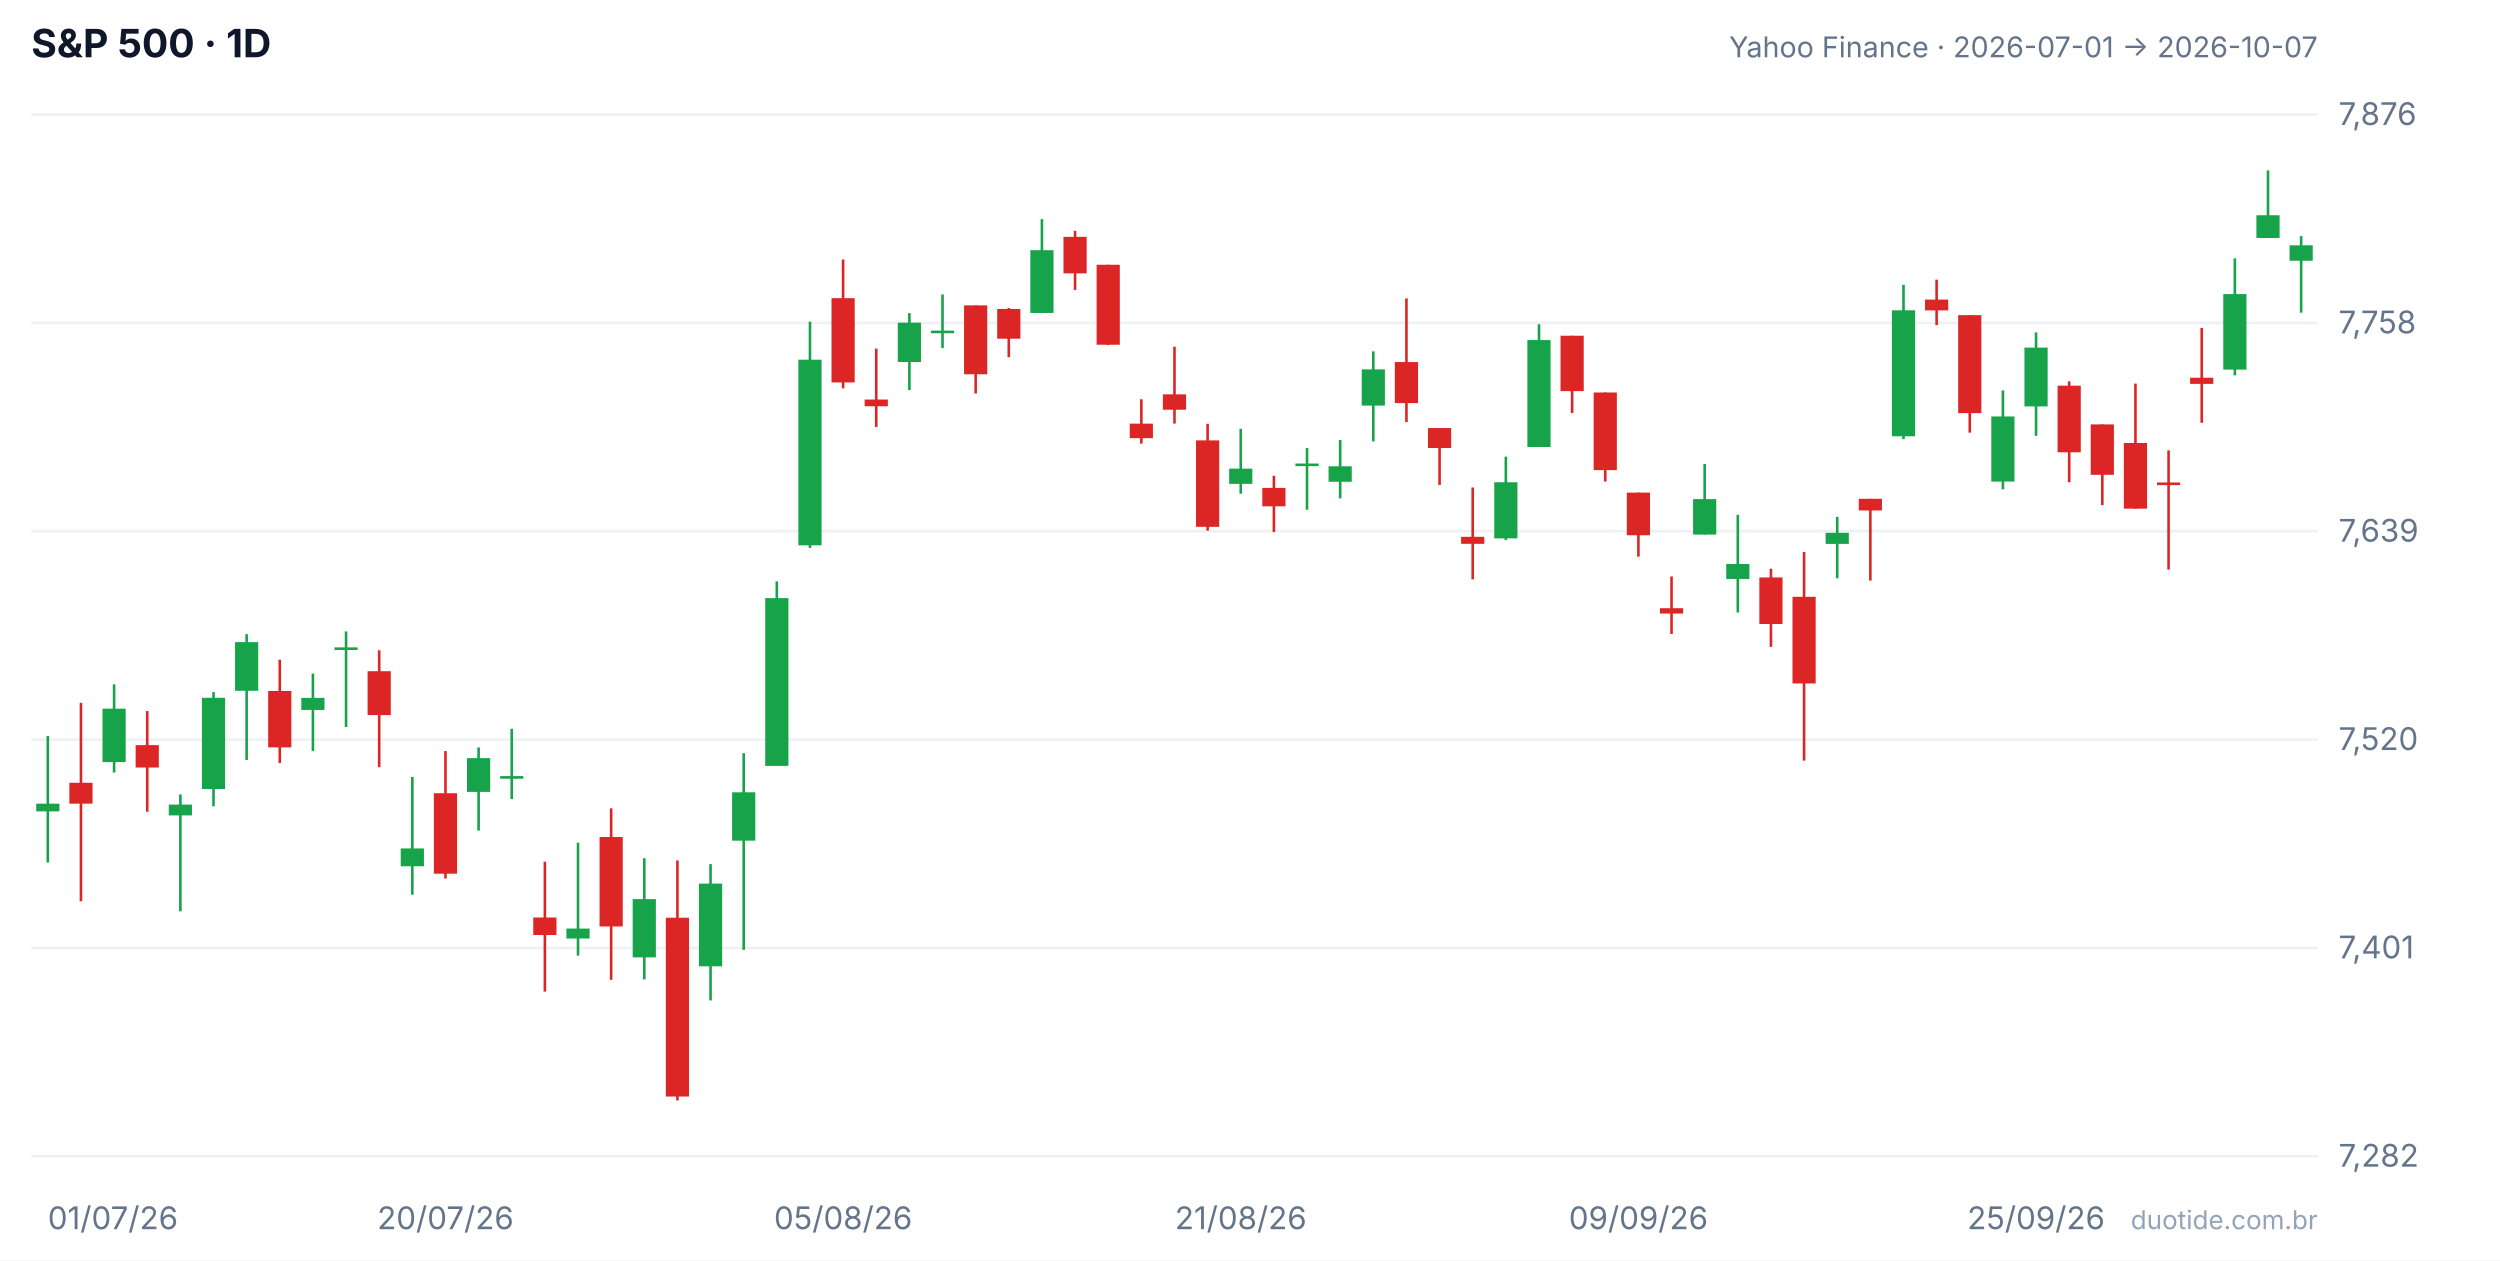
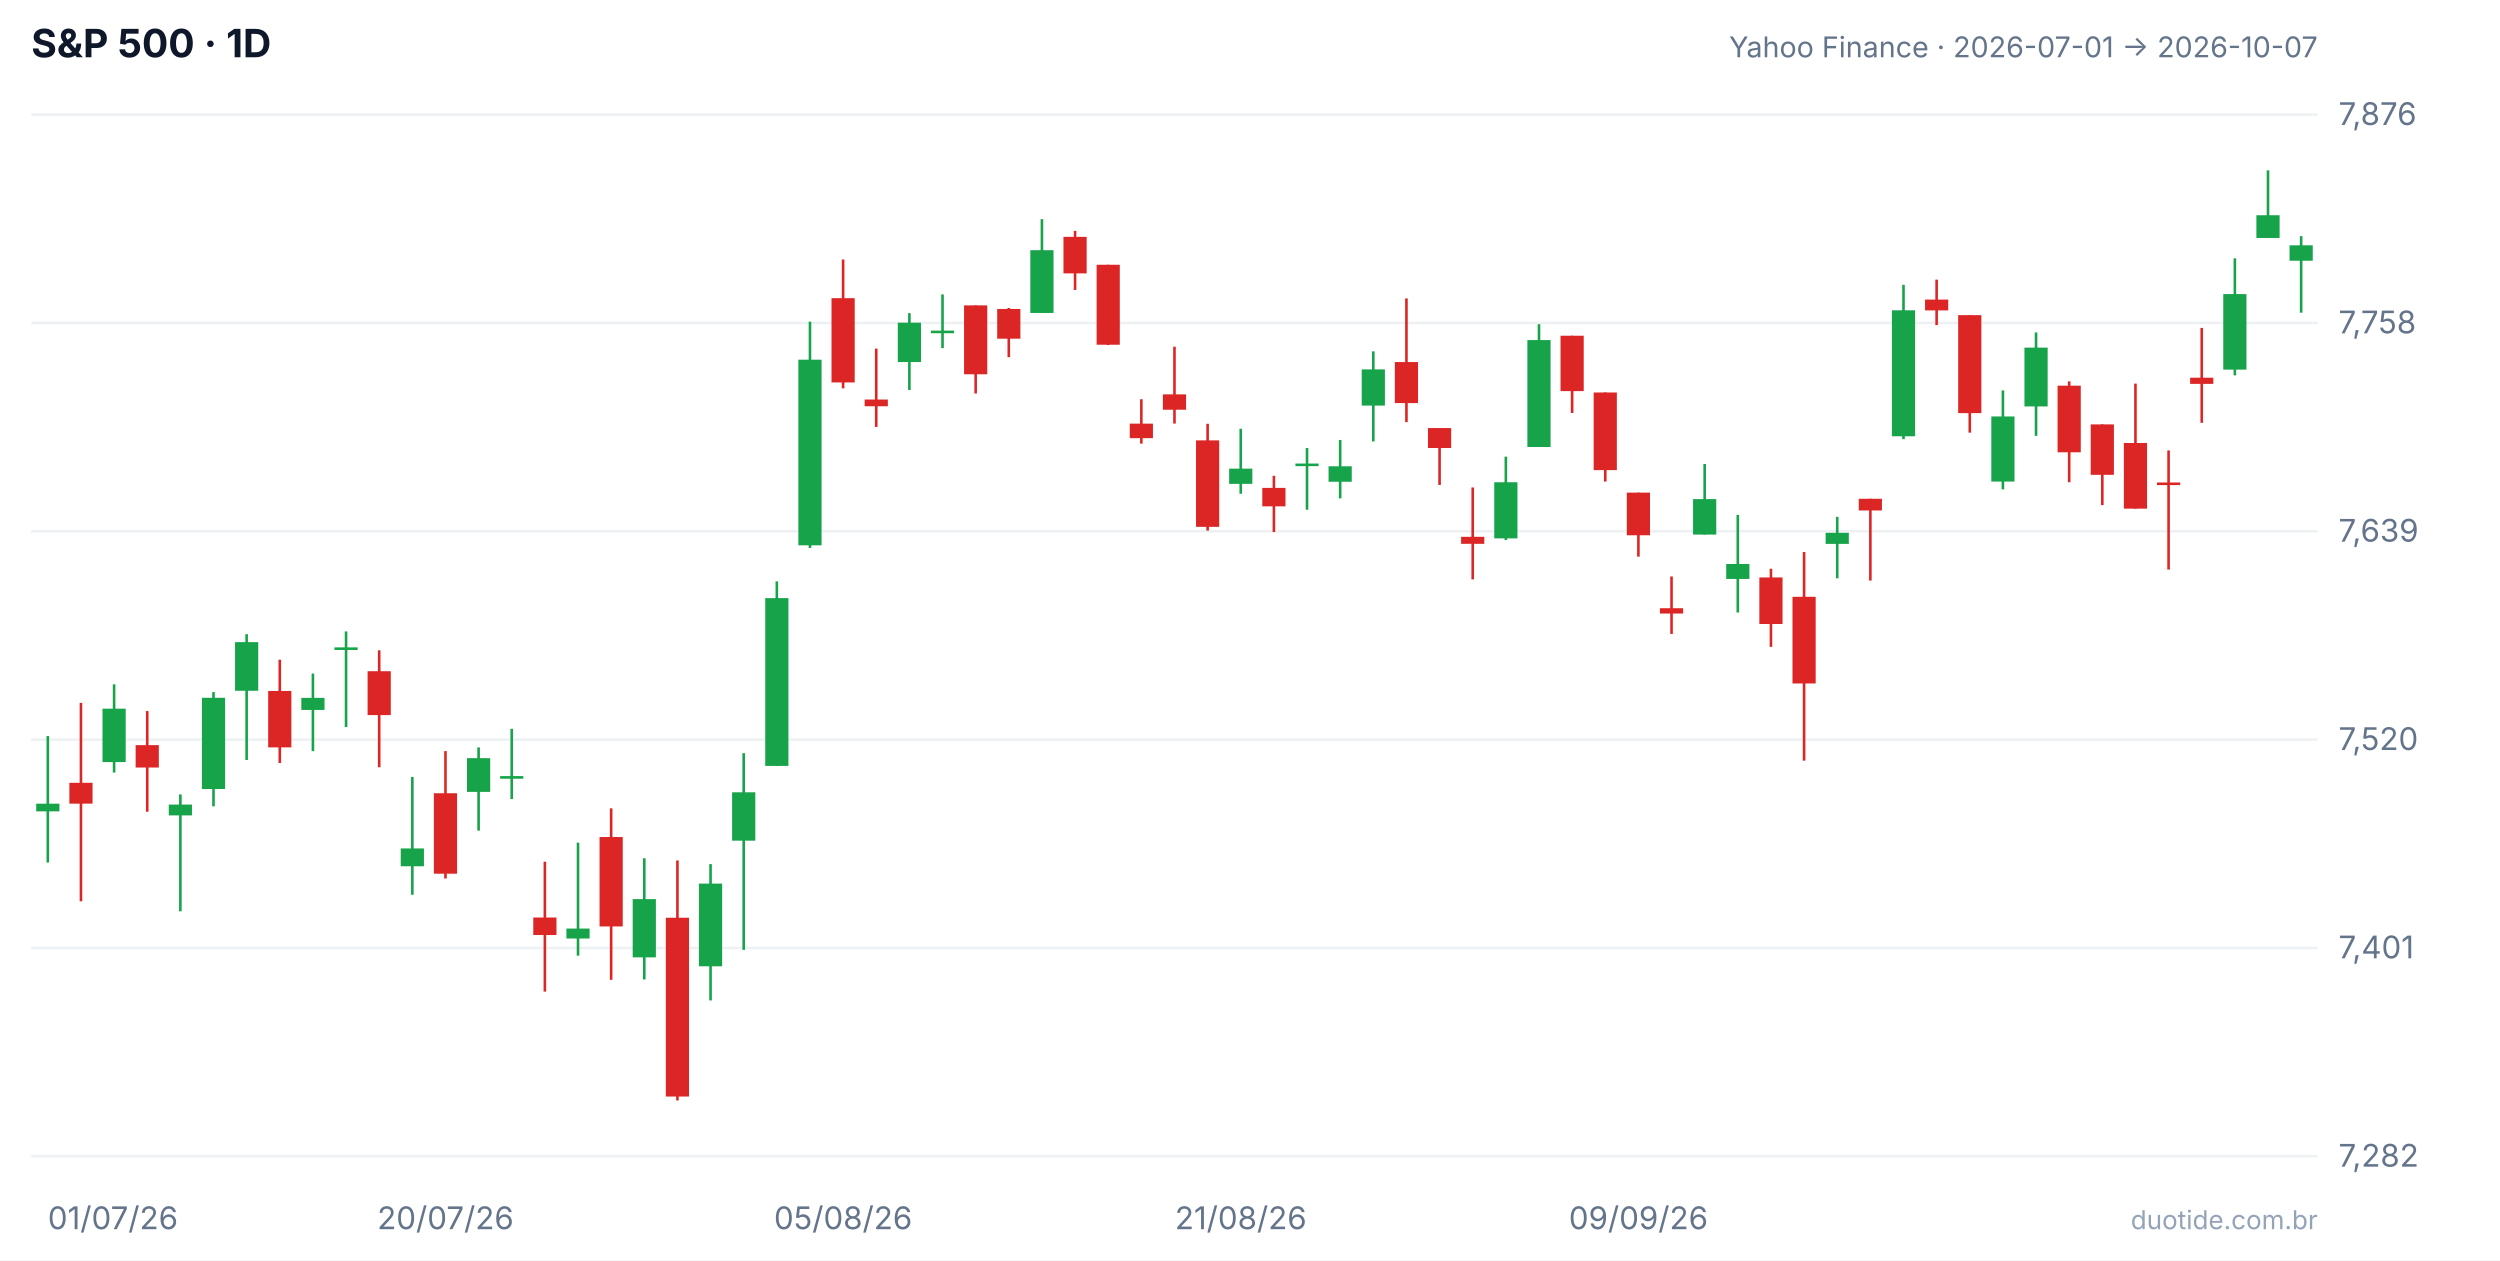
<svg xmlns="http://www.w3.org/2000/svg" viewBox="0 0 960 484" font-family="Inter,system-ui,sans-serif" font-size="12" role="img">
  <rect width="960" height="484" fill="#ffffff" />
  <text x="12" y="22" font-size="15" font-weight="700" fill="#0f172a">S&amp;P 500 · 1D</text>
  <text x="890" y="22" font-size="11" fill="#64748b" text-anchor="end">Yahoo Finance · 2026-07-01 → 2026-10-07</text>
  <line x1="12" x2="890" y1="444" y2="444" stroke="#eef1f4" />
  <text x="898" y="448" fill="#64748b">7,282</text>
  <line x1="12" x2="890" y1="364" y2="364" stroke="#eef1f4" />
  <text x="898" y="368" fill="#64748b">7,401</text>
  <line x1="12" x2="890" y1="284" y2="284" stroke="#eef1f4" />
  <text x="898" y="288" fill="#64748b">7,520</text>
  <line x1="12" x2="890" y1="204" y2="204" stroke="#eef1f4" />
  <text x="898" y="208" fill="#64748b">7,639</text>
  <line x1="12" x2="890" y1="124" y2="124" stroke="#eef1f4" />
  <text x="898" y="128" fill="#64748b">7,758</text>
  <line x1="12" x2="890" y1="44" y2="44" stroke="#eef1f4" />
  <text x="898" y="48" fill="#64748b">7,876</text>
  <text x="18.362" y="472" fill="#64748b" text-anchor="start">01/07/26</text>
  <text x="171.058" y="472" fill="#64748b" text-anchor="middle">20/07/26</text>
  <text x="323.754" y="472" fill="#64748b" text-anchor="middle">05/08/26</text>
  <text x="476.449" y="472" fill="#64748b" text-anchor="middle">21/08/26</text>
  <text x="629.145" y="472" fill="#64748b" text-anchor="middle">09/09/26</text>
-   <text x="781.841" y="472" fill="#64748b" text-anchor="middle">25/09/26</text>
  <line x1="18.362" x2="18.362" y1="282.642" y2="331.226" stroke="#16a34a" />
  <rect x="13.909" y="308.61" width="8.907" height="2.955" fill="#16a34a" />
  <line x1="31.087" x2="31.087" y1="269.894" y2="346.088" stroke="#dc2626" />
  <rect x="26.633" y="300.593" width="8.907" height="8.01" fill="#dc2626" />
  <line x1="43.812" x2="43.812" y1="262.786" y2="296.669" stroke="#16a34a" />
  <rect x="39.358" y="272.128" width="8.907" height="20.509" fill="#16a34a" />
  <line x1="56.536" x2="56.536" y1="273.051" y2="311.706" stroke="#dc2626" />
  <rect x="52.083" y="286.129" width="8.907" height="8.602" fill="#dc2626" />
  <line x1="69.261" x2="69.261" y1="305.056" y2="349.945" stroke="#16a34a" />
  <rect x="64.807" y="308.96" width="8.907" height="4.153" fill="#16a34a" />
  <line x1="81.986" x2="81.986" y1="265.761" y2="309.62" stroke="#16a34a" />
  <rect x="77.532" y="267.949" width="8.907" height="35.028" fill="#16a34a" />
  <line x1="94.71" x2="94.71" y1="243.522" y2="291.83" stroke="#16a34a" />
  <rect x="90.257" y="246.578" width="8.907" height="18.678" fill="#16a34a" />
  <line x1="107.435" x2="107.435" y1="253.322" y2="293.008" stroke="#dc2626" />
  <rect x="102.981" y="265.33" width="8.907" height="21.667" fill="#dc2626" />
  <line x1="120.159" x2="120.159" y1="258.66" y2="288.417" stroke="#16a34a" />
  <rect x="115.706" y="267.982" width="8.907" height="4.637" fill="#16a34a" />
  <line x1="132.884" x2="132.884" y1="242.465" y2="279.182" stroke="#16a34a" />
  <rect x="128.43" y="248.591" width="8.907" height="1" fill="#16a34a" />
  <line x1="145.609" x2="145.609" y1="249.708" y2="294.617" stroke="#dc2626" />
  <rect x="141.155" y="257.745" width="8.907" height="16.847" fill="#dc2626" />
  <line x1="158.333" x2="158.333" y1="298.352" y2="343.591" stroke="#16a34a" />
  <rect x="153.88" y="325.801" width="8.907" height="6.845" fill="#16a34a" />
  <line x1="171.058" x2="171.058" y1="288.417" y2="337.351" stroke="#dc2626" />
  <rect x="166.604" y="304.605" width="8.907" height="30.895" fill="#dc2626" />
  <line x1="183.783" x2="183.783" y1="287.017" y2="318.956" stroke="#16a34a" />
  <rect x="179.329" y="291.13" width="8.907" height="12.957" fill="#16a34a" />
  <line x1="196.507" x2="196.507" y1="279.862" y2="306.847" stroke="#16a34a" />
  <rect x="192.054" y="298.022" width="8.907" height="1.003" fill="#16a34a" />
  <line x1="209.232" x2="209.232" y1="330.896" y2="380.786" stroke="#dc2626" />
  <rect x="204.778" y="352.321" width="8.907" height="6.724" fill="#dc2626" />
  <line x1="221.957" x2="221.957" y1="323.586" y2="366.967" stroke="#16a34a" />
  <rect x="217.503" y="356.568" width="8.907" height="3.823" fill="#16a34a" />
  <line x1="234.681" x2="234.681" y1="310.401" y2="376.249" stroke="#dc2626" />
  <rect x="230.228" y="321.419" width="8.907" height="34.341" fill="#dc2626" />
  <line x1="247.406" x2="247.406" y1="329.57" y2="376.108" stroke="#16a34a" />
  <rect x="242.952" y="345.26" width="8.907" height="22.367" fill="#16a34a" />
  <line x1="260.13" x2="260.13" y1="330.412" y2="422.571" stroke="#dc2626" />
  <rect x="255.677" y="352.408" width="8.907" height="68.662" fill="#dc2626" />
  <line x1="272.855" x2="272.855" y1="331.818" y2="384.165" stroke="#16a34a" />
  <rect x="268.401" y="339.303" width="8.907" height="31.756" fill="#16a34a" />
  <line x1="285.58" x2="285.58" y1="289.218" y2="364.746" stroke="#16a34a" />
  <rect x="281.126" y="304.242" width="8.907" height="18.571" fill="#16a34a" />
  <line x1="298.304" x2="298.304" y1="223.255" y2="294.105" stroke="#16a34a" />
  <rect x="293.851" y="229.677" width="8.907" height="64.429" fill="#16a34a" />
  <line x1="311.029" x2="311.029" y1="123.523" y2="210.426" stroke="#16a34a" />
  <rect x="306.575" y="138.123" width="8.907" height="71.28" fill="#16a34a" />
  <line x1="323.754" x2="323.754" y1="99.648" y2="149.128" stroke="#dc2626" />
  <rect x="319.3" y="114.497" width="8.907" height="32.356" fill="#dc2626" />
  <line x1="336.478" x2="336.478" y1="133.862" y2="163.949" stroke="#dc2626" />
  <rect x="332.025" y="153.422" width="8.907" height="2.578" fill="#dc2626" />
  <line x1="349.203" x2="349.203" y1="120.245" y2="149.787" stroke="#16a34a" />
  <rect x="344.749" y="123.907" width="8.907" height="15.118" fill="#16a34a" />
  <line x1="361.928" x2="361.928" y1="113.057" y2="133.687" stroke="#16a34a" />
  <rect x="357.474" y="126.956" width="8.907" height="1" fill="#16a34a" />
  <line x1="374.652" x2="374.652" y1="117.264" y2="151.093" stroke="#dc2626" />
  <rect x="370.199" y="117.264" width="8.907" height="26.459" fill="#dc2626" />
  <line x1="387.377" x2="387.377" y1="118.273" y2="137.16" stroke="#dc2626" />
  <rect x="382.923" y="118.643" width="8.907" height="11.416" fill="#dc2626" />
  <line x1="400.101" x2="400.101" y1="84.154" y2="120.178" stroke="#16a34a" />
  <rect x="395.648" y="96.074" width="8.907" height="24.103" fill="#16a34a" />
  <line x1="412.826" x2="412.826" y1="88.657" y2="111.34" stroke="#dc2626" />
  <rect x="408.372" y="90.952" width="8.907" height="14.027" fill="#dc2626" />
  <line x1="425.551" x2="425.551" y1="101.668" y2="132.496" stroke="#dc2626" />
  <rect x="421.097" y="101.668" width="8.907" height="30.707" fill="#dc2626" />
  <line x1="438.275" x2="438.275" y1="153.314" y2="170.357" stroke="#dc2626" />
  <rect x="433.822" y="162.677" width="8.907" height="5.573" fill="#dc2626" />
  <line x1="451" x2="451" y1="133.135" y2="162.657" stroke="#dc2626" />
  <rect x="446.546" y="151.436" width="8.907" height="5.896" fill="#dc2626" />
  <line x1="463.725" x2="463.725" y1="162.731" y2="203.756" stroke="#dc2626" />
  <rect x="459.271" y="169.105" width="8.907" height="33.204" fill="#dc2626" />
  <line x1="476.449" x2="476.449" y1="164.649" y2="189.587" stroke="#16a34a" />
  <rect x="471.996" y="179.955" width="8.907" height="5.849" fill="#16a34a" />
  <line x1="489.174" x2="489.174" y1="182.695" y2="204.321" stroke="#dc2626" />
  <rect x="484.72" y="187.353" width="8.907" height="7.081" fill="#dc2626" />
  <line x1="501.899" x2="501.899" y1="172.053" y2="195.739" stroke="#16a34a" />
  <rect x="497.445" y="177.997" width="8.907" height="1" fill="#16a34a" />
  <line x1="514.623" x2="514.623" y1="168.943" y2="191.371" stroke="#16a34a" />
  <rect x="510.17" y="179.06" width="8.907" height="5.937" fill="#16a34a" />
  <line x1="527.348" x2="527.348" y1="134.925" y2="169.509" stroke="#16a34a" />
  <rect x="522.894" y="141.845" width="8.907" height="13.9" fill="#16a34a" />
  <line x1="540.072" x2="540.072" y1="114.591" y2="162.091" stroke="#dc2626" />
  <rect x="535.619" y="139.031" width="8.907" height="15.757" fill="#dc2626" />
  <line x1="552.797" x2="552.797" y1="164.373" y2="186.222" stroke="#dc2626" />
  <rect x="548.343" y="164.373" width="8.907" height="7.66" fill="#dc2626" />
  <line x1="565.522" x2="565.522" y1="187.184" y2="222.474" stroke="#dc2626" />
  <rect x="561.068" y="206.138" width="8.907" height="2.692" fill="#dc2626" />
  <line x1="578.246" x2="578.246" y1="175.365" y2="207.384" stroke="#16a34a" />
  <rect x="573.793" y="185.185" width="8.907" height="21.552" fill="#16a34a" />
  <line x1="590.971" x2="590.971" y1="124.499" y2="171.649" stroke="#16a34a" />
  <rect x="586.517" y="130.591" width="8.907" height="41.059" fill="#16a34a" />
  <line x1="603.696" x2="603.696" y1="128.921" y2="158.584" stroke="#dc2626" />
  <rect x="599.242" y="128.921" width="8.907" height="21.263" fill="#dc2626" />
  <line x1="616.42" x2="616.42" y1="150.716" y2="184.923" stroke="#dc2626" />
  <rect x="611.967" y="150.716" width="8.907" height="29.811" fill="#dc2626" />
  <line x1="629.145" x2="629.145" y1="189.17" y2="213.751" stroke="#dc2626" />
  <rect x="624.691" y="189.17" width="8.907" height="16.37" fill="#dc2626" />
  <line x1="641.87" x2="641.87" y1="221.357" y2="243.435" stroke="#dc2626" />
  <rect x="637.416" y="233.553" width="8.907" height="2.046" fill="#dc2626" />
  <line x1="654.594" x2="654.594" y1="178.172" y2="205.277" stroke="#16a34a" />
  <rect x="650.141" y="191.66" width="8.907" height="13.617" fill="#16a34a" />
  <line x1="667.319" x2="667.319" y1="197.711" y2="235.21" stroke="#16a34a" />
  <rect x="662.865" y="216.565" width="8.907" height="5.748" fill="#16a34a" />
  <line x1="680.043" x2="680.043" y1="218.396" y2="248.395" stroke="#dc2626" />
  <rect x="675.59" y="221.734" width="8.907" height="17.884" fill="#dc2626" />
  <line x1="692.768" x2="692.768" y1="211.981" y2="292.092" stroke="#dc2626" />
  <rect x="688.314" y="229.172" width="8.907" height="33.278" fill="#dc2626" />
  <line x1="705.493" x2="705.493" y1="198.472" y2="222.064" stroke="#16a34a" />
  <rect x="701.039" y="204.597" width="8.907" height="4.254" fill="#16a34a" />
  <line x1="718.217" x2="718.217" y1="191.532" y2="222.932" stroke="#dc2626" />
  <rect x="713.764" y="191.532" width="8.907" height="4.489" fill="#dc2626" />
  <line x1="730.942" x2="730.942" y1="109.381" y2="168.634" stroke="#16a34a" />
  <rect x="726.488" y="119.155" width="8.907" height="48.375" fill="#16a34a" />
  <line x1="743.667" x2="743.667" y1="107.382" y2="124.836" stroke="#dc2626" />
  <rect x="739.213" y="115.042" width="8.907" height="4.153" fill="#dc2626" />
  <line x1="756.391" x2="756.391" y1="121.013" y2="166.143" stroke="#dc2626" />
  <rect x="751.938" y="121.013" width="8.907" height="37.633" fill="#dc2626" />
  <line x1="769.116" x2="769.116" y1="149.909" y2="187.898" stroke="#16a34a" />
  <rect x="764.662" y="159.924" width="8.907" height="24.998" fill="#16a34a" />
  <line x1="781.841" x2="781.841" y1="127.656" y2="167.362" stroke="#16a34a" />
  <rect x="777.387" y="133.485" width="8.907" height="22.582" fill="#16a34a" />
  <line x1="794.565" x2="794.565" y1="146.449" y2="185.185" stroke="#dc2626" />
  <rect x="790.112" y="148.098" width="8.907" height="25.584" fill="#dc2626" />
  <line x1="807.29" x2="807.29" y1="162.973" y2="193.969" stroke="#dc2626" />
  <rect x="802.836" y="162.973" width="8.907" height="19.358" fill="#dc2626" />
  <line x1="820.014" x2="820.014" y1="147.304" y2="195.322" stroke="#dc2626" />
  <rect x="815.561" y="170.114" width="8.907" height="25.207" fill="#dc2626" />
  <line x1="832.739" x2="832.739" y1="172.969" y2="218.719" stroke="#dc2626" />
  <rect x="828.286" y="185.273" width="8.907" height="1" fill="#dc2626" />
  <line x1="845.464" x2="845.464" y1="125.906" y2="162.361" stroke="#dc2626" />
  <rect x="841.01" y="145.042" width="8.907" height="2.369" fill="#dc2626" />
  <line x1="858.188" x2="858.188" y1="99.198" y2="144.133" stroke="#16a34a" />
  <rect x="853.735" y="112.929" width="8.907" height="29.004" fill="#16a34a" />
  <line x1="870.913" x2="870.913" y1="65.429" y2="91.383" stroke="#16a34a" />
  <rect x="866.459" y="82.653" width="8.907" height="8.73" fill="#16a34a" />
  <line x1="883.638" x2="883.638" y1="90.67" y2="120.07" stroke="#16a34a" />
  <rect x="879.184" y="94.203" width="8.907" height="5.917" fill="#16a34a" />
  <text x="890" y="472" font-size="10" fill="#94a3b8" text-anchor="end">duotide.com.br</text>
</svg>
